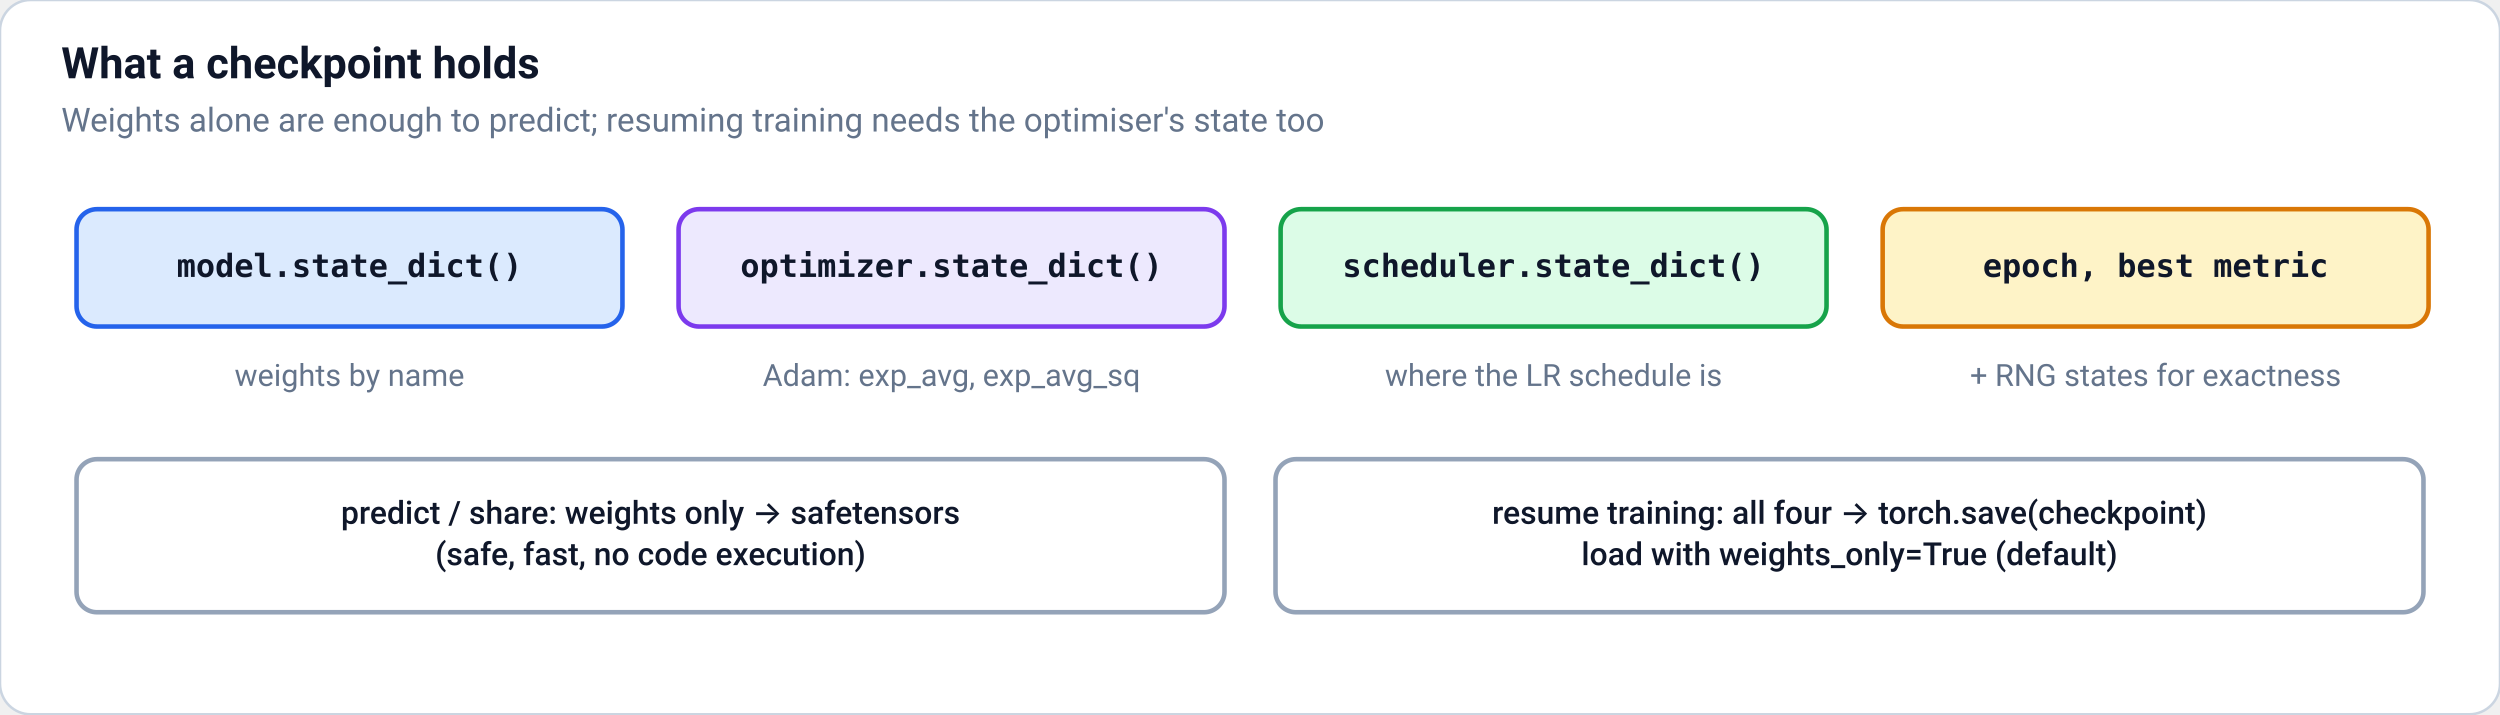
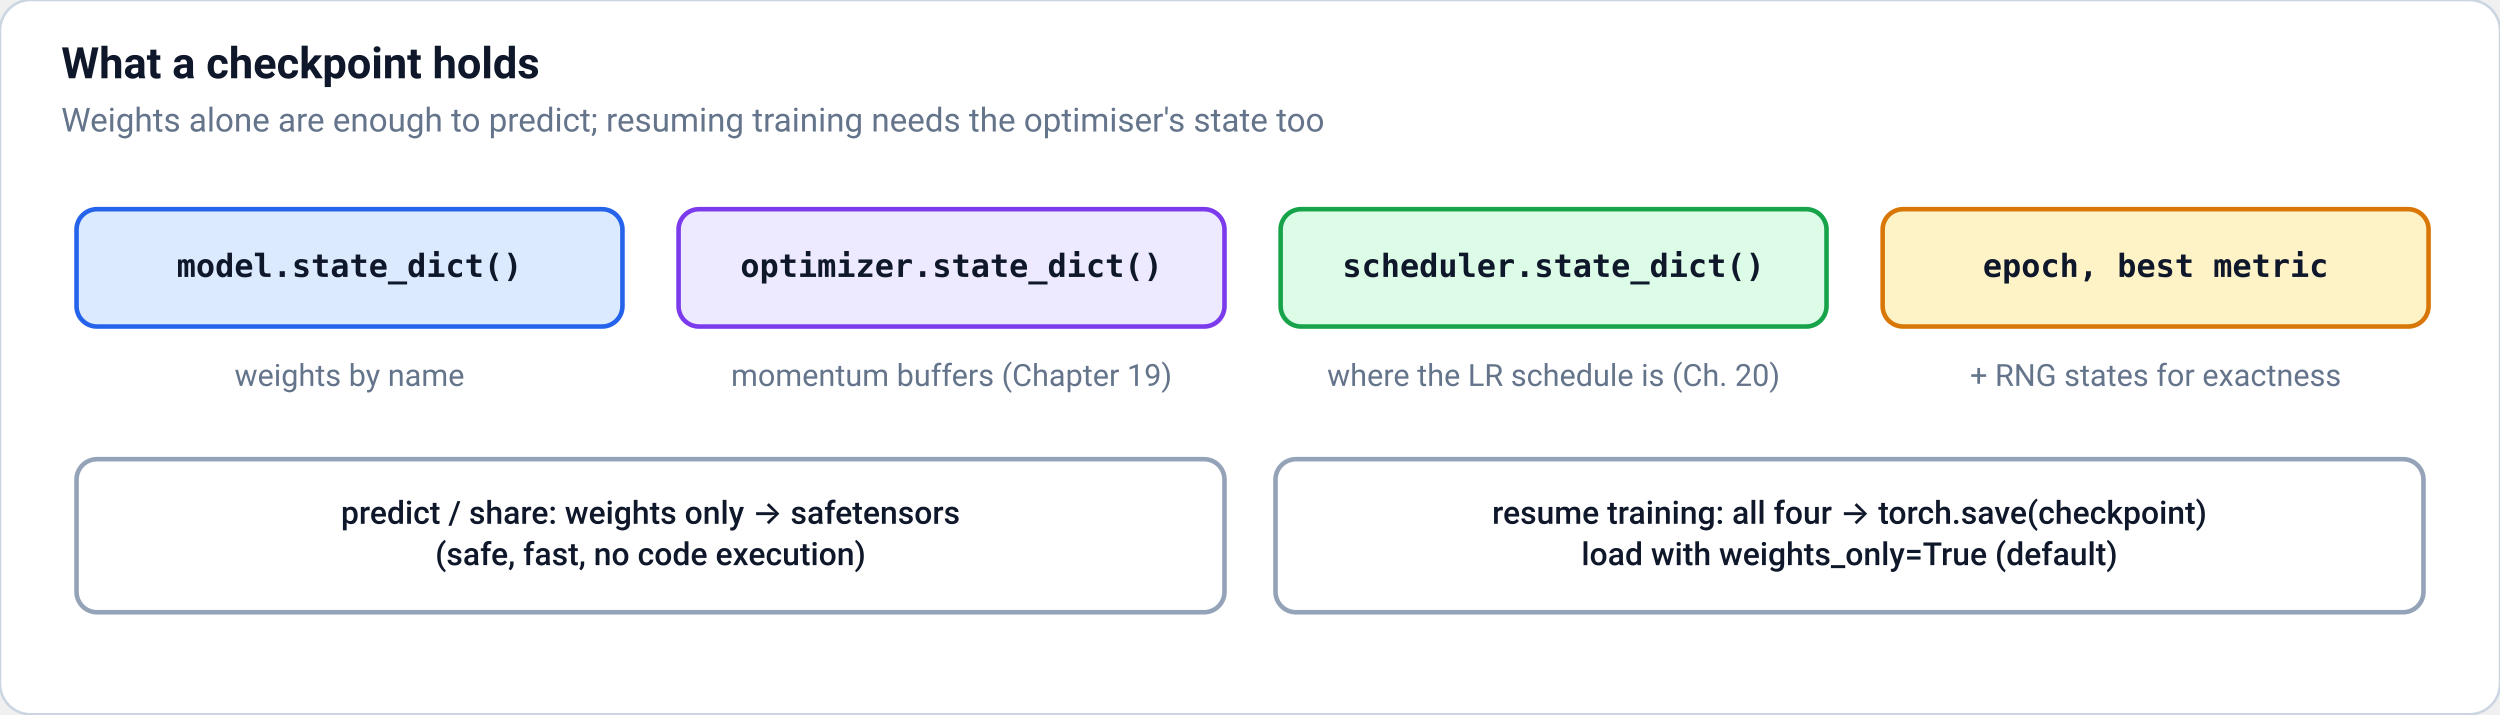
<svg xmlns="http://www.w3.org/2000/svg" viewBox="0 0 980 280" width="980" height="280" role="img" aria-labelledby="title">
  <rect x="0" y="0" width="980" height="280" rx="12" fill="#ffffff" stroke="#cbd5e1" />
  <text x="24.0" y="26.0" font-family="ui-sans-serif, system-ui, -apple-system, 'Segoe UI', Roboto, 'Noto Sans', sans-serif" font-size="17" font-weight="700" text-anchor="start" dominant-baseline="middle" fill="#0f172a">What a checkpoint holds</text>
  <text x="24.0" y="48.0" font-family="ui-sans-serif, system-ui, -apple-system, 'Segoe UI', Roboto, 'Noto Sans', sans-serif" font-size="13" font-weight="400" text-anchor="start" dominant-baseline="middle" fill="#64748b">Weights alone are enough to predict; resuming training needs the optimiser's state too</text>
  <rect x="30" y="82" width="214" height="46" rx="8" fill="#dbeafe" stroke="#2563eb" stroke-width="1.8" />
  <text x="137.0" y="105.0" font-family="ui-monospace, SFMono-Regular, Menlo, Consolas, monospace" font-size="12.5" font-weight="600" text-anchor="middle" dominant-baseline="middle" fill="#0f172a">model.state_dict()</text>
  <text x="137.0" y="148.0" font-family="ui-sans-serif, system-ui, -apple-system, 'Segoe UI', Roboto, 'Noto Sans', sans-serif" font-size="12" font-weight="400" text-anchor="middle" dominant-baseline="middle" fill="#64748b">weights by name</text>
  <rect x="266" y="82" width="214" height="46" rx="8" fill="#ede9fe" stroke="#7c3aed" stroke-width="1.8" />
  <text x="373.0" y="105.0" font-family="ui-monospace, SFMono-Regular, Menlo, Consolas, monospace" font-size="12.5" font-weight="600" text-anchor="middle" dominant-baseline="middle" fill="#0f172a">optimizer.state_dict()</text>
-   <text x="373.0" y="148.0" font-family="ui-sans-serif, system-ui, -apple-system, 'Segoe UI', Roboto, 'Noto Sans', sans-serif" font-size="12" font-weight="400" text-anchor="middle" dominant-baseline="middle" fill="#64748b">Adam: exp_avg, exp_avg_sq</text>
+   <text x="373.0" y="148.0" font-family="ui-sans-serif, system-ui, -apple-system, 'Segoe UI', Roboto, 'Noto Sans', sans-serif" font-size="12" font-weight="400" text-anchor="middle" dominant-baseline="middle" fill="#64748b">momentum buffers (Chapter 19)</text>
  <rect x="502" y="82" width="214" height="46" rx="8" fill="#dcfce7" stroke="#16a34a" stroke-width="1.8" />
  <text x="609.0" y="105.0" font-family="ui-monospace, SFMono-Regular, Menlo, Consolas, monospace" font-size="12.5" font-weight="600" text-anchor="middle" dominant-baseline="middle" fill="#0f172a">scheduler.state_dict()</text>
-   <text x="609.0" y="148.0" font-family="ui-sans-serif, system-ui, -apple-system, 'Segoe UI', Roboto, 'Noto Sans', sans-serif" font-size="12" font-weight="400" text-anchor="middle" dominant-baseline="middle" fill="#64748b">where the LR schedule is</text>
+   <text x="609.0" y="148.0" font-family="ui-sans-serif, system-ui, -apple-system, 'Segoe UI', Roboto, 'Noto Sans', sans-serif" font-size="12" font-weight="400" text-anchor="middle" dominant-baseline="middle" fill="#64748b">where the LR schedule is (Ch. 20)</text>
  <rect x="738" y="82" width="214" height="46" rx="8" fill="#fef3c7" stroke="#d97706" stroke-width="1.8" />
  <text x="845.0" y="105.0" font-family="ui-monospace, SFMono-Regular, Menlo, Consolas, monospace" font-size="12.5" font-weight="600" text-anchor="middle" dominant-baseline="middle" fill="#0f172a">epoch, best metric</text>
  <text x="845.0" y="148.0" font-family="ui-sans-serif, system-ui, -apple-system, 'Segoe UI', Roboto, 'Noto Sans', sans-serif" font-size="12" font-weight="400" text-anchor="middle" dominant-baseline="middle" fill="#64748b">+ RNG states for exactness</text>
  <rect x="30" y="180" width="450" height="60" rx="8" fill="#ffffff" stroke="#94a3b8" stroke-width="1.8" />
  <text x="255.0" y="201.9" font-family="ui-sans-serif, system-ui, -apple-system, 'Segoe UI', Roboto, 'Noto Sans', sans-serif" font-size="12.5" font-weight="500" text-anchor="middle" dominant-baseline="middle" fill="#0f172a">predict / share: weights only → safetensors</text>
  <text x="255.0" y="218.1" font-family="ui-sans-serif, system-ui, -apple-system, 'Segoe UI', Roboto, 'Noto Sans', sans-serif" font-size="12.5" font-weight="500" text-anchor="middle" dominant-baseline="middle" fill="#0f172a">(safe, fast, no code execution)</text>
  <rect x="500" y="180" width="450" height="60" rx="8" fill="#ffffff" stroke="#94a3b8" stroke-width="1.8" />
  <text x="725.0" y="201.9" font-family="ui-sans-serif, system-ui, -apple-system, 'Segoe UI', Roboto, 'Noto Sans', sans-serif" font-size="12.5" font-weight="500" text-anchor="middle" dominant-baseline="middle" fill="#0f172a">resume training: all four → torch.save(checkpoint)</text>
  <text x="725.0" y="218.1" font-family="ui-sans-serif, system-ui, -apple-system, 'Segoe UI', Roboto, 'Noto Sans', sans-serif" font-size="12.5" font-weight="500" text-anchor="middle" dominant-baseline="middle" fill="#0f172a">load with weights_only=True (default)</text>
</svg>
